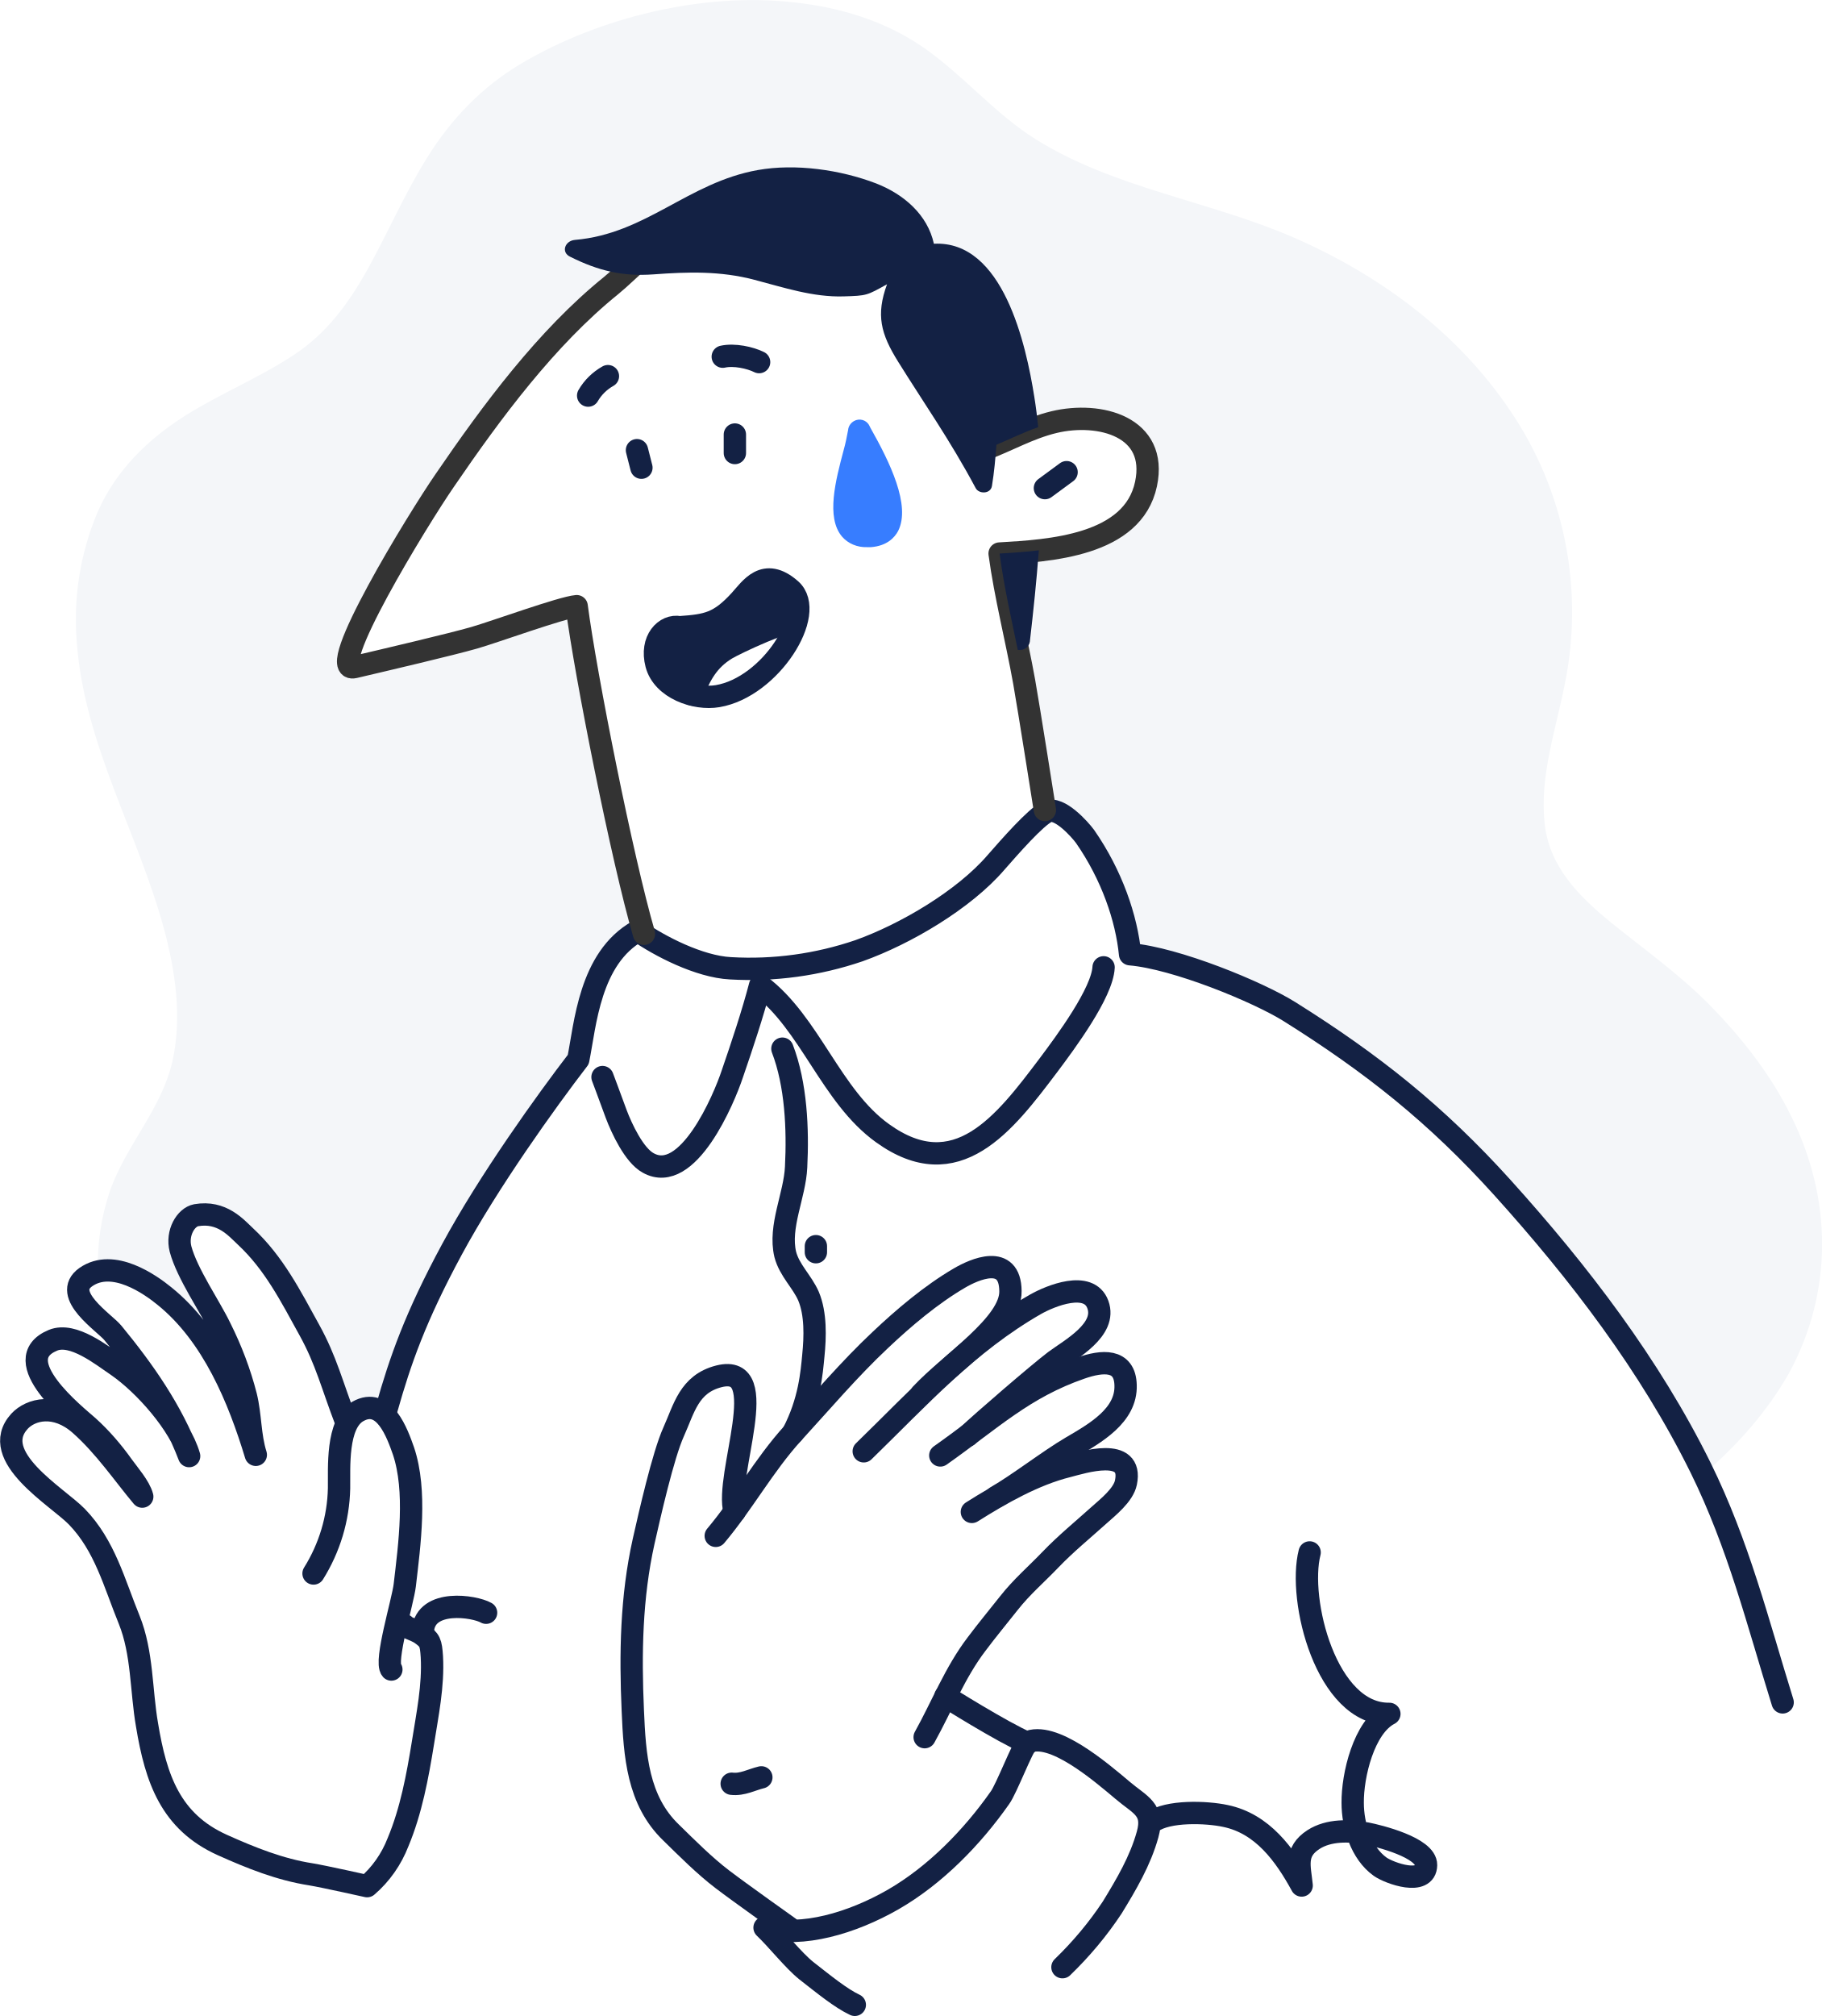
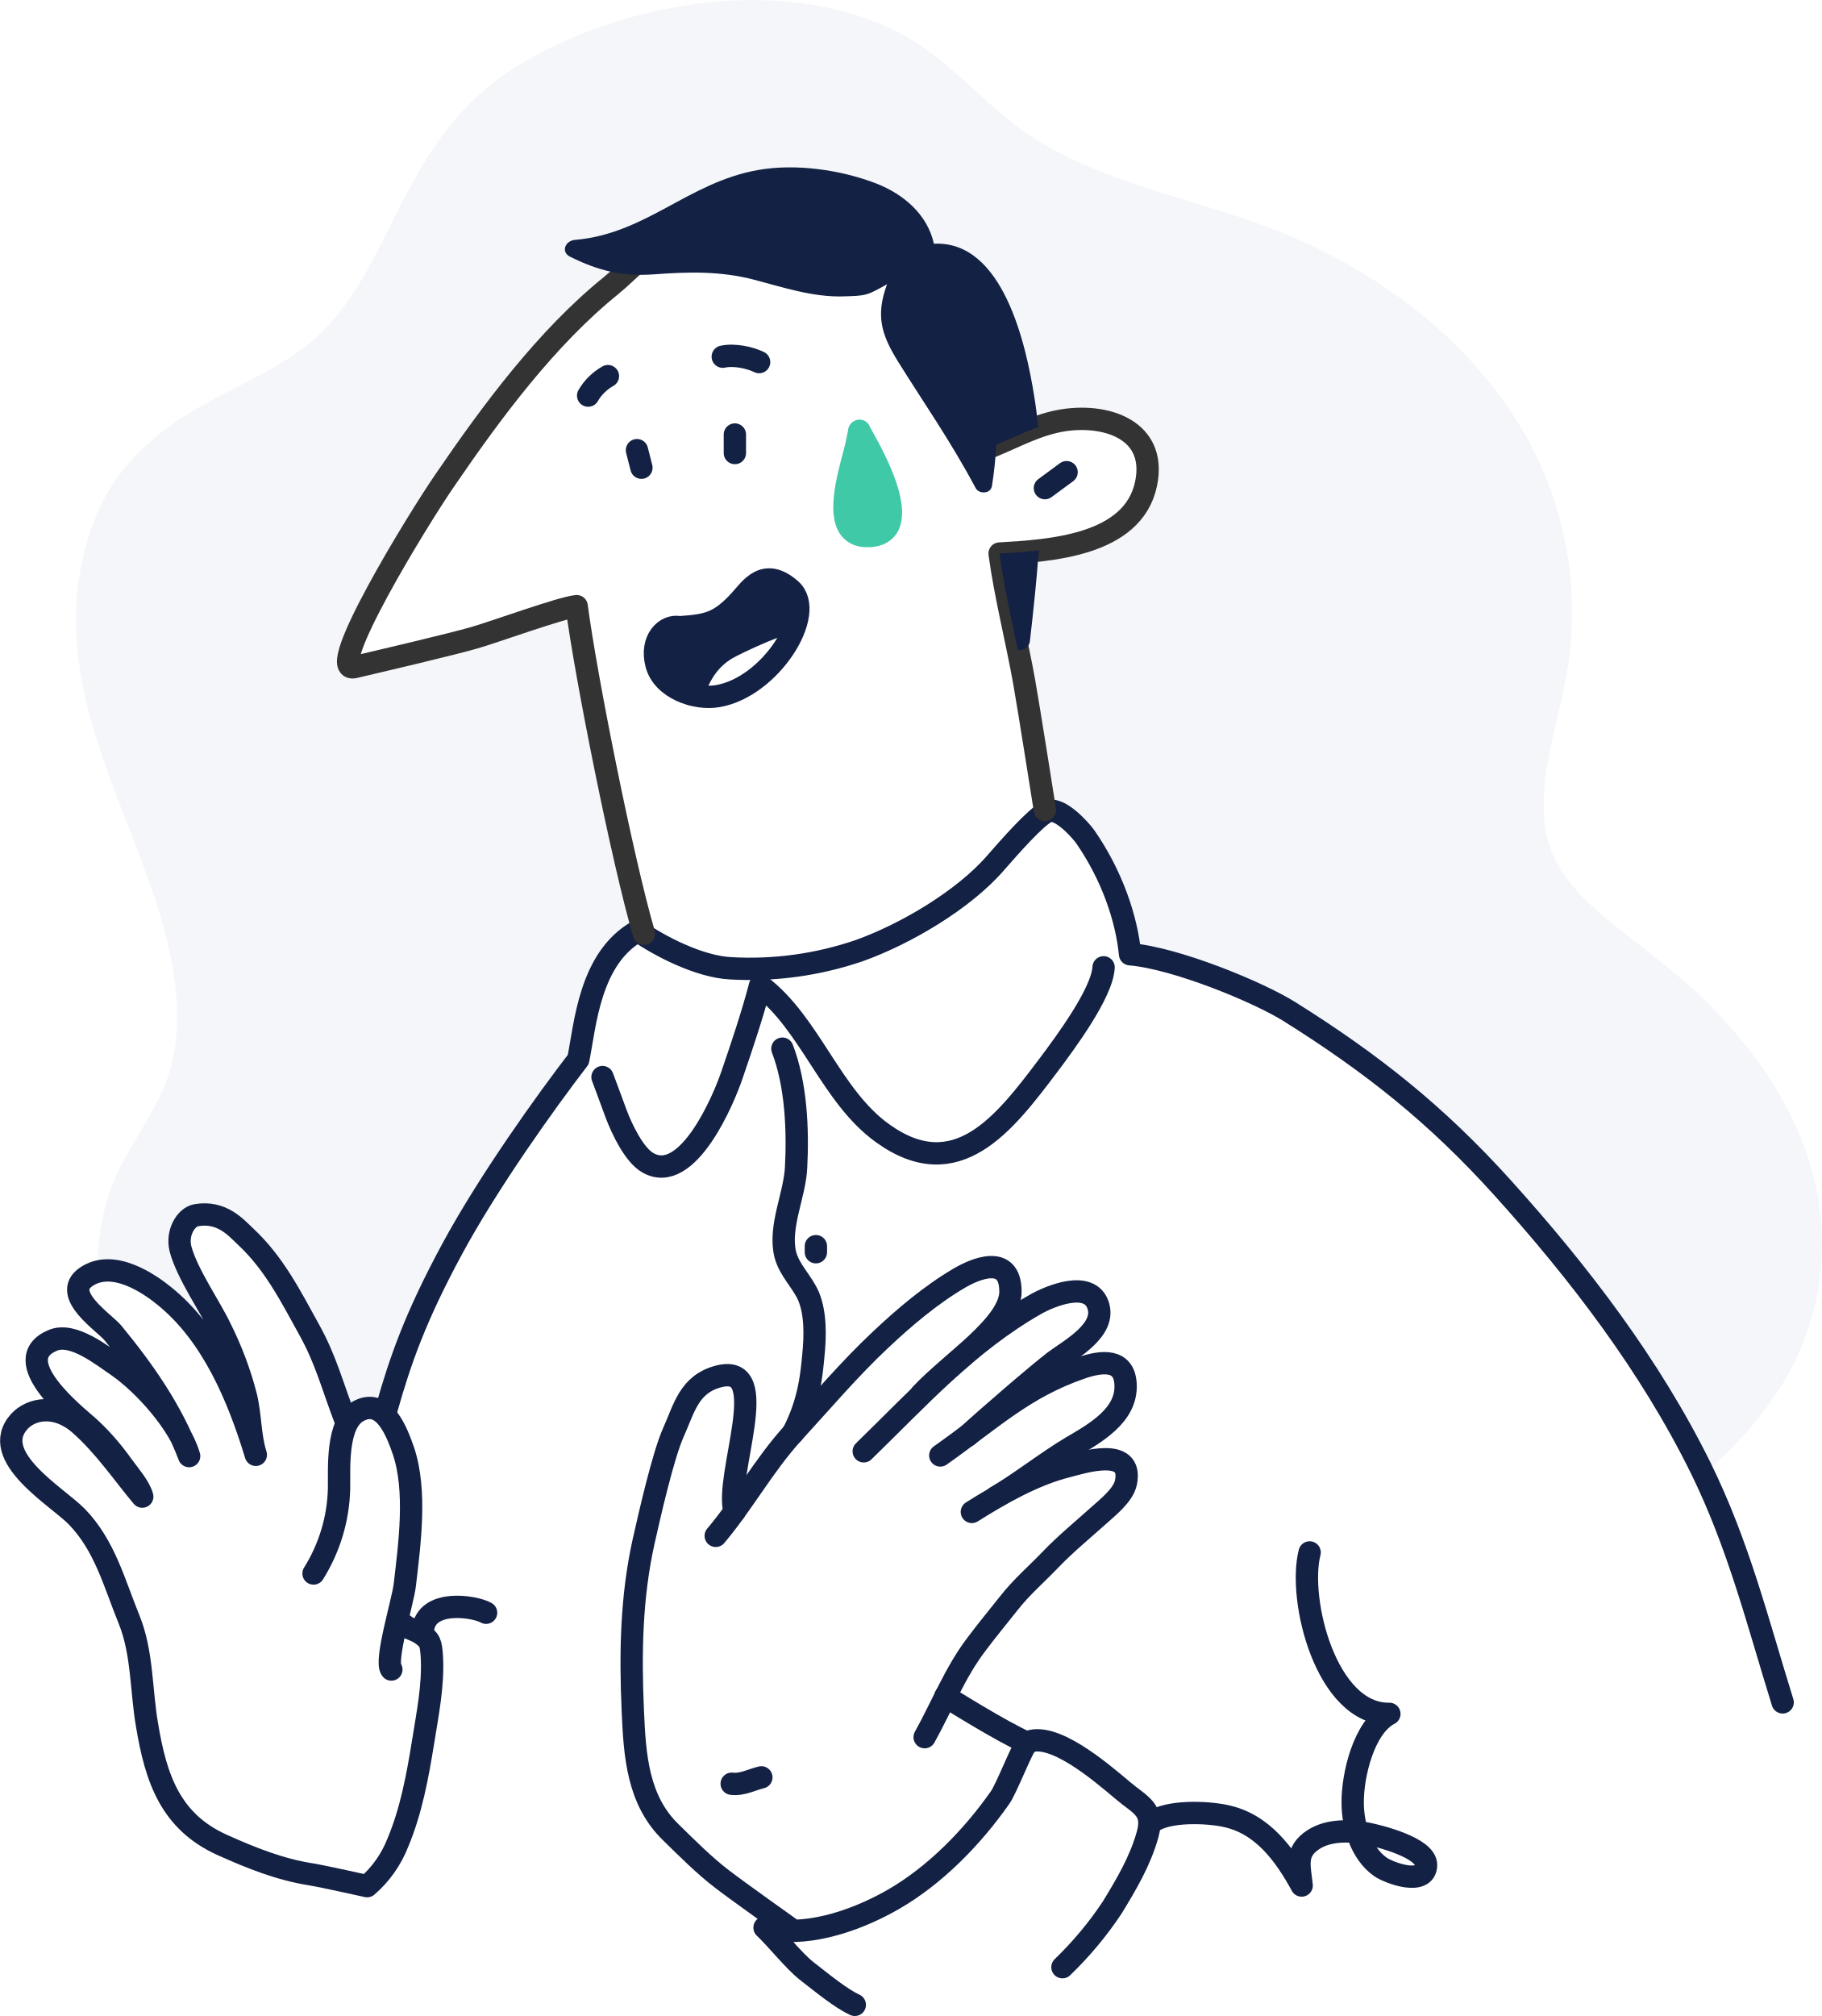
<svg xmlns="http://www.w3.org/2000/svg" version="1.1" id="Layer_1" x="0px" y="0px" viewBox="0 0 571.2 631.9" style="enable-background:new 0 0 571.2 631.9;" xml:space="preserve">
  <style type="text/css">
	.st0{fill:#F4F6F9;}
	.st1{fill:none;stroke:#132144;stroke-width:7;stroke-linecap:round;stroke-linejoin:round;}
	.st2{fill:none;stroke:#333333;stroke-width:7;stroke-linecap:round;stroke-linejoin:round;}
- 	.st3{fill:#377dff;}
+ 	.st3{fill:#40C9A7;}
	.st4{fill:#132144;}
</style>
  <g id="BG">
    <path class="st0" d="M561.6,349.9c-6.3-12.9-15.4-24.5-25.4-34.7c-9.6-9.8-20.7-17.6-31.3-26.2c-9.9-8.1-19.2-17.4-20.6-30.8   c-1.7-14.7,3.5-29.5,6.3-43.8c6.1-29.8-0.1-60.7-17.2-85.8c-16.5-24.5-41-42.5-67.9-54.2C379.2,63,349.3,59,324.8,43.7   c-13-8.1-22.8-20.2-35.4-28.9C277.2,6.4,263,2.2,248.5,0.7c-28.2-3.1-60.4,4.7-84.7,19c-12.5,7.3-22.4,17.6-30,29.9   c-6.8,10.9-11.9,22.7-18.1,34c-6,10.9-13,20.7-23.5,27.6c-10.9,7.2-23,12.1-34,19c-11.9,7.5-21.9,17.3-27.6,30.3   c-5.5,13-7.7,27.1-6.5,41.1c2.4,31.8,19.1,59.3,27.3,89.5c3.6,13.3,5.7,27.7,2.7,41.4c-3.4,15.1-14.5,26.3-19.6,40.7   c-2.8,8.2-4.1,16.9-3.8,25.6c7.9-2.1,17.2,4.6,20.9,7.6c15.2,12.2,23.5,32.3,28.7,49.8c-1.9-6-1.6-12.3-3.1-18.4   c-1.9-7.4-4.6-14.5-8-21.3c-3.4-7-10.5-17.1-12.5-24.9c-1.4-5.1,1.7-10,4.9-10.6c8-1.5,12.5,3.9,15.5,6.7c9,8.4,14.1,18.7,20,29.3   c5.3,9.6,7,17,11.6,29l0.1,0.2c0.8-1.6,1.9-2.9,3.4-3.8c3.3-1.9,6-1.2,8.1,0.8l0.9-1.5c4.3-15.2,9-28.7,20.5-50   s29.6-46.5,39.6-59.5c2.2-10.8,3.5-31.8,18.7-40.3c0.7,0.5,1.4,1,2.2,1.5l-0.2-0.5c-6.8-23.2-18.3-81-21.1-102.7   c-4.8,0.4-25.9,8.1-32.1,9.9c-7.3,2-27.8,6.9-37.6,9.2s19.9-46.3,28.4-58.6c14.8-21.4,31.9-44.5,52.1-61c1.4-1.2,2.8-2.4,4.2-3.6   c-6-0.7-11.7-2.6-17-5.4c-3-1.5-1.6-5.1,1.4-5.3c22.3-2,35.4-18.1,57.4-21.9c11.8-2.1,26-0.1,37.1,4.2c8.7,3.3,16.1,9.8,18.1,18.9   c21.8-1.2,29,31.6,31.5,48.1c0.5,3.1,0.9,6.3,1.2,9.4l0,0c1.7-0.6,3.3-1.1,5.1-1.5c14.3-3.5,32.6,1.3,28.8,19.4   c-3.1,14.8-19.2,19.2-33.6,20.8c-0.6,9.5-1.6,19-2.8,28.5c-0.3,1.8-2,3-3.7,2.7c0,0-0.1,0-0.1,0c0.7,3.3,1.4,6.7,2,10   c1.4,7.9,6.5,40.2,6.5,40.2l0.2,0.8c0.1-0.1,0.3-0.2,0.5-0.3c3.7-1.9,10.3,5.6,11.9,7.8c8.4,12.1,13,25.6,14.1,36.9   c14.3,1.2,40.1,11.8,50,18c26,16.3,46,32.2,66.7,55.1c24.1,26.7,46.3,55.7,62.2,87.9c0.3,0.5,0.5,1.1,0.8,1.6   c10.6-9.1,19.8-19.5,26.7-31.6C574.8,404.8,574.4,375.7,561.6,349.9z" />
  </g>
  <path class="st1" d="M98.3,493.2c5-8,7.8-17.2,8-26.7c0.1-6.2-0.9-20.3,5.9-24.1c8.3-4.7,12.4,7,14.3,12.4  c4.2,12.5,1.9,29.3,0.4,42.1c-0.6,5.1-6.4,23.9-4.2,26.4" />
  <path class="st1" d="M247.4,604.2c0,0-15.5-11-21-15.2s-11-9.7-16-14.6c-10.5-10.1-11.4-24.2-12-38.2c-0.8-17.9-0.5-35.6,3.4-53.1  c1.9-8.4,6.1-27,9.4-34.3s4.8-15,14.2-17.4c17.2-4.3,1.7,31,4.9,42.4" />
  <path class="st1" d="M224.4,481.4c8.6-10.2,15.1-22.2,24.2-32.2c8.8-9.6,17.8-20.2,27.4-29.2c7.3-6.9,15.9-14.2,24.8-19.4  c4.6-2.7,15.9-7.8,16,4.1c0.2,10.4-18.9,22.5-28,32.3" />
  <path class="st1" d="M270.8,454.9c17.4-16.9,32.6-33.9,53.9-46.1c4.6-2.6,16.7-7.6,19.5,0.1c2.9,7.9-8.5,14-13.5,17.7  c-4.9,3.7-22.9,19.2-27.3,23.4" />
  <path class="st1" d="M294.8,456.2c16.3-11.5,26.2-21.2,44.1-27.4c6.6-2.3,13.8-3,14,5.4c0.3,9.5-9.5,15-17,19.4  c-7,4.1-16.5,11.5-23.6,15.6" />
  <path class="st1" d="M304.7,473.9c9.2-5.8,19.6-11.7,30-14.3c4.7-1.2,20.7-6.4,18.3,5.1c-0.8,3.9-5.6,7.7-8.4,10.2  c-5,4.5-10.5,9-15.2,13.9c-4.5,4.7-9,8.5-13.1,13.7c-3.4,4.3-6.8,8.4-10.1,12.8c-6.8,8.9-10.9,19.5-16.3,29.2" />
  <path class="st1" d="M108.6,445.9c-4.6-12-6.3-19.4-11.6-29c-5.9-10.7-11.1-21-20-29.3c-3-2.8-7.4-8.1-15.5-6.7  c-3.2,0.6-6.2,5.5-4.9,10.6c2.1,7.8,9.2,17.9,12.5,24.8c3.4,6.8,6.1,13.9,8,21.3c1.5,6.1,1.2,12.4,3.1,18.4  c-5.3-17.5-13.5-37.6-28.7-49.8c-4.3-3.5-16-11.9-24.6-5.9c-7.8,5.5,5.9,14.3,8.5,17.5c9.7,11.8,18.4,24.2,23.9,38.6  c-2.9-10-14.1-22.5-22.5-28.3c-4.9-3.3-13.9-10.6-20.2-8c-14.9,6.2,7.3,23.7,11,27c4.1,3.7,7.7,7.9,10.9,12.4  c1.8,2.5,5.3,6.5,6.1,9.6c-5.8-6.9-11.8-15.8-19.5-22.6s-15.5-4.8-19-1c-10,11,12,23.7,18,29.9c8.8,9.1,11.7,20.8,16.4,32.3  c4.2,10.4,3.7,22.1,5.6,33c2.8,16.9,7.4,30.3,23.6,37.6c8.9,4,18.1,7.7,27.8,9.2c4.2,0.7,17.6,3.7,17.6,3.7  c4.3-3.7,7.6-8.4,9.7-13.8c4.1-9.8,6.1-20.6,7.8-31.1c1.4-8.9,3.3-17.9,2.8-27c-0.3-4.5-0.6-5.2-3.4-7.2c-1.7-1.2-5.4-2.2-5.2-2.7" />
  <path class="st1" d="M321.8,546.8c-1,0.2-6.3,14-8.3,16.7c-8.7,12.4-20.3,24.3-33.5,31.9c-12.9,7.4-28.6,12-40.3,8.8  c4,3.8,9,10.2,13.1,13.5c5.5,4.3,10.9,8.7,15.2,10.7" />
  <path class="st1" d="M296.4,531.7c0,0,18,11.3,25.5,14.5c8-3.9,23.2,9.2,30.1,15c5.4,4.6,10,5.9,7.8,13.8  c-2.3,8.3-6.7,15.7-11.1,22.9c-4.5,6.8-9.7,13-15.6,18.7" />
  <path class="st1" d="M132.6,510.9c1-9.8,16.1-7.5,19.8-5.4" />
  <path class="st1" d="M248.6,449.2c5.2-9.9,5.9-19,6.4-24.3c0.6-5.9,0.8-13.1-1.5-18.6c-2-4.6-6-8.1-7.3-13.1  c-2.1-8.8,3-18.5,3.4-27.4c0.6-11.9,0-25.9-4.3-37.1" />
  <path class="st1" d="M188.9,337.6c0,0,2,5.3,4.3,11.6c1.7,4.5,5.6,12.9,10,15.3c12.4,7,23.8-20,26.4-27.9c3.1-9,6.4-18.9,8.7-27.7  c15.7,11.8,22.2,34.7,38.4,46.3c23.2,16.7,38.2-3,52-21.3c5.4-7.2,16.9-22.7,17.3-30.7" />
  <path class="st1" d="M121.2,441.6c4.3-15.2,9-28.7,20.5-50c11.5-21.3,29.6-46.5,39.6-59.5c2.2-10.8,3.5-31.8,18.7-40.3  c6.7,4.7,19.2,11.2,29,11.7c13.7,0.8,27.4-1.1,40.3-5.5c14.6-5.2,32.9-16,42.9-27.6c4.4-5,12.4-14.2,16.1-16  c3.7-1.8,10.3,5.6,11.9,7.8c8.4,12.1,13,25.6,14.1,36.9c14.3,1.2,40.1,11.8,50,18c26,16.3,46,32.2,66.7,55.1  c24.1,26.7,46.3,55.7,62.2,87.9c11.9,24.2,17.8,48.1,25.7,73.5" />
  <path class="st1" d="M255.8,392.5v-1.9" />
  <path class="st2" d="M327.6,253.9c0,0-5.1-32.4-6.5-40.2c-2.4-13.4-5.9-26.9-7.7-40.2c15.6-0.9,41.8-2.4,45.9-21.8  c3.8-18-14.5-22.8-28.8-19.4c-7.9,1.9-14.5,5.8-22,8.6c0.2-7.6-4.7-18.3-7.3-25.4c-3.4-8.9-8.3-17.1-14.5-24.4  c-12.6-15-34.3-21.3-53.2-20.6c-7.8,0.3-15.6,1.8-22.9,4.6c-7.5,2.8-12.9,9.4-19,14.4c-20.3,16.4-37.4,39.5-52.1,61  c-8.5,12.3-38.2,60.9-28.4,58.6s30.3-7.1,37.6-9.2c6.3-1.8,27.4-9.5,32.1-9.9c2.8,21.6,14.3,79.4,21.1,102.7" />
  <line class="st1" x1="230.4" y1="142" x2="230.4" y2="136.2" />
  <line class="st1" x1="201.1" y1="146.6" x2="199.7" y2="141.1" />
  <path class="st1" d="M226.6,111.8c3.6-0.8,8.6,0.3,11.4,1.7" />
  <path class="st1" d="M184.4,124c1.5-2.6,3.7-4.7,6.2-6.1" />
  <path class="st3" d="M272.9,134.1l-0.4-0.8c-0.9-1.7-3.1-2.3-4.8-1.3c-1,0.6-1.7,1.6-1.8,2.8c-0.4,2.1-0.8,4.2-1.4,6.3  c-2.5,9.4-5.6,21.1-0.5,27.1c1.9,2.2,4.8,3.4,7.8,3.3c0.4,0,0.9,0,1.3,0c5-0.4,7.4-3,8.5-5.1C285.6,158.4,279,144.9,272.9,134.1z" />
  <path class="st1" d="M213.1,196.6c8.7-0.6,12.4-1.3,18.9-8.4c3.3-3.6,7.6-10.7,15.9-3.4s-6.3,30.6-22.9,33.4  c-7,1.2-17.2-2.4-19.2-10S208.6,195.7,213.1,196.6z" />
  <path class="st1" d="M217.1,217.7c2.4-6.2,4.9-10.8,10.6-14.3c3-1.8,20.3-9.9,21.8-8.3" />
  <path class="st4" d="M313.4,173.5c1.3,10,3.6,20.1,5.7,30.2c1.8,0.3,3.5-0.8,3.8-2.6c0,0,0-0.1,0-0.1c1.1-9.5,2.1-19,2.8-28.5  C321.4,173,317.1,173.3,313.4,173.5z" />
  <path class="st4" d="M325.5,133.9c-0.3-3.1-0.7-6.3-1.2-9.4c-2.6-16.5-9.8-49.2-31.5-48.1c-2-9.1-9.4-15.5-18.1-18.9  c-11.2-4.3-25.3-6.3-37.1-4.2c-21.9,3.9-35,20-57.4,21.9c-3.1,0.3-4.4,3.9-1.4,5.3c8.8,4.4,16.4,6.2,26.1,5.5  c10.8-0.8,21-1.1,31.6,1.7c9.2,2.4,18.4,5.5,28,5.2c7.3-0.2,7.3-0.3,13.6-3.8c-3.5,9.6-2,15.5,3.5,24.3  c7.7,12.4,16.3,24.6,24.3,39.6c1,1.9,4.7,1.9,5.1-0.7c0.7-4.3,1.1-8.6,1.4-12.9C316.7,137.6,320.9,135.5,325.5,133.9z" />
  <line class="st1" x1="334.4" y1="148" x2="327.6" y2="153" />
  <path class="st1" d="M361.2,571.1c4.9-3.6,17-3.2,23-1.9c11.6,2.4,18.6,12.1,23.9,21.8c-0.6-6-2.3-10.5,3.7-14.4  c4.8-3.1,11.3-2.9,16.7-1.9c3.6,0.7,18.7,4.4,18.6,9.9c-0.1,6.6-11.4,2.6-14.4,0.5c-6-4.3-8.6-12.9-8.6-20  c-0.1-8.6,3.5-23.8,11.5-27.9c-19.8,0.3-28.8-35.8-25-50.6" />
  <path class="st4" d="M250.4,190.3c0.1-1-0.1-2-0.6-2.9c-1-1.8-3.8-3.3-6.2-4.1c-2.2-1.3-5-1.3-7.2-0.1c-3.1,1.7-5.6,4.8-8,7.3  c-2.9,2.8-6.3,4-10,5.4c-1.5-0.7-3.1-1-4.7-0.6c-3.7,0.5-6.2,3.8-6.8,7.2c-0.6,3.1-0.1,8.5,3.2,10c0.6,0.3,1.3,0.4,2,0.3  c0.8,2.2,4.1,3.4,5.3,0.7c0.2-0.5,0.4-1,0.6-1.6c3.3-3.2,7.2-5.9,11.3-7.9c1-0.4,1.6-1.4,1.5-2.5c1.3-0.9,2.6-1.8,3.9-2.6  c3.6-1.4,7.4-2.4,11.2-2.8C249.8,195.7,251.5,193.4,250.4,190.3z" />
  <path class="st1" d="M229.4,559.1c3.4,0.4,6.3-1.3,9.3-2" />
</svg>
